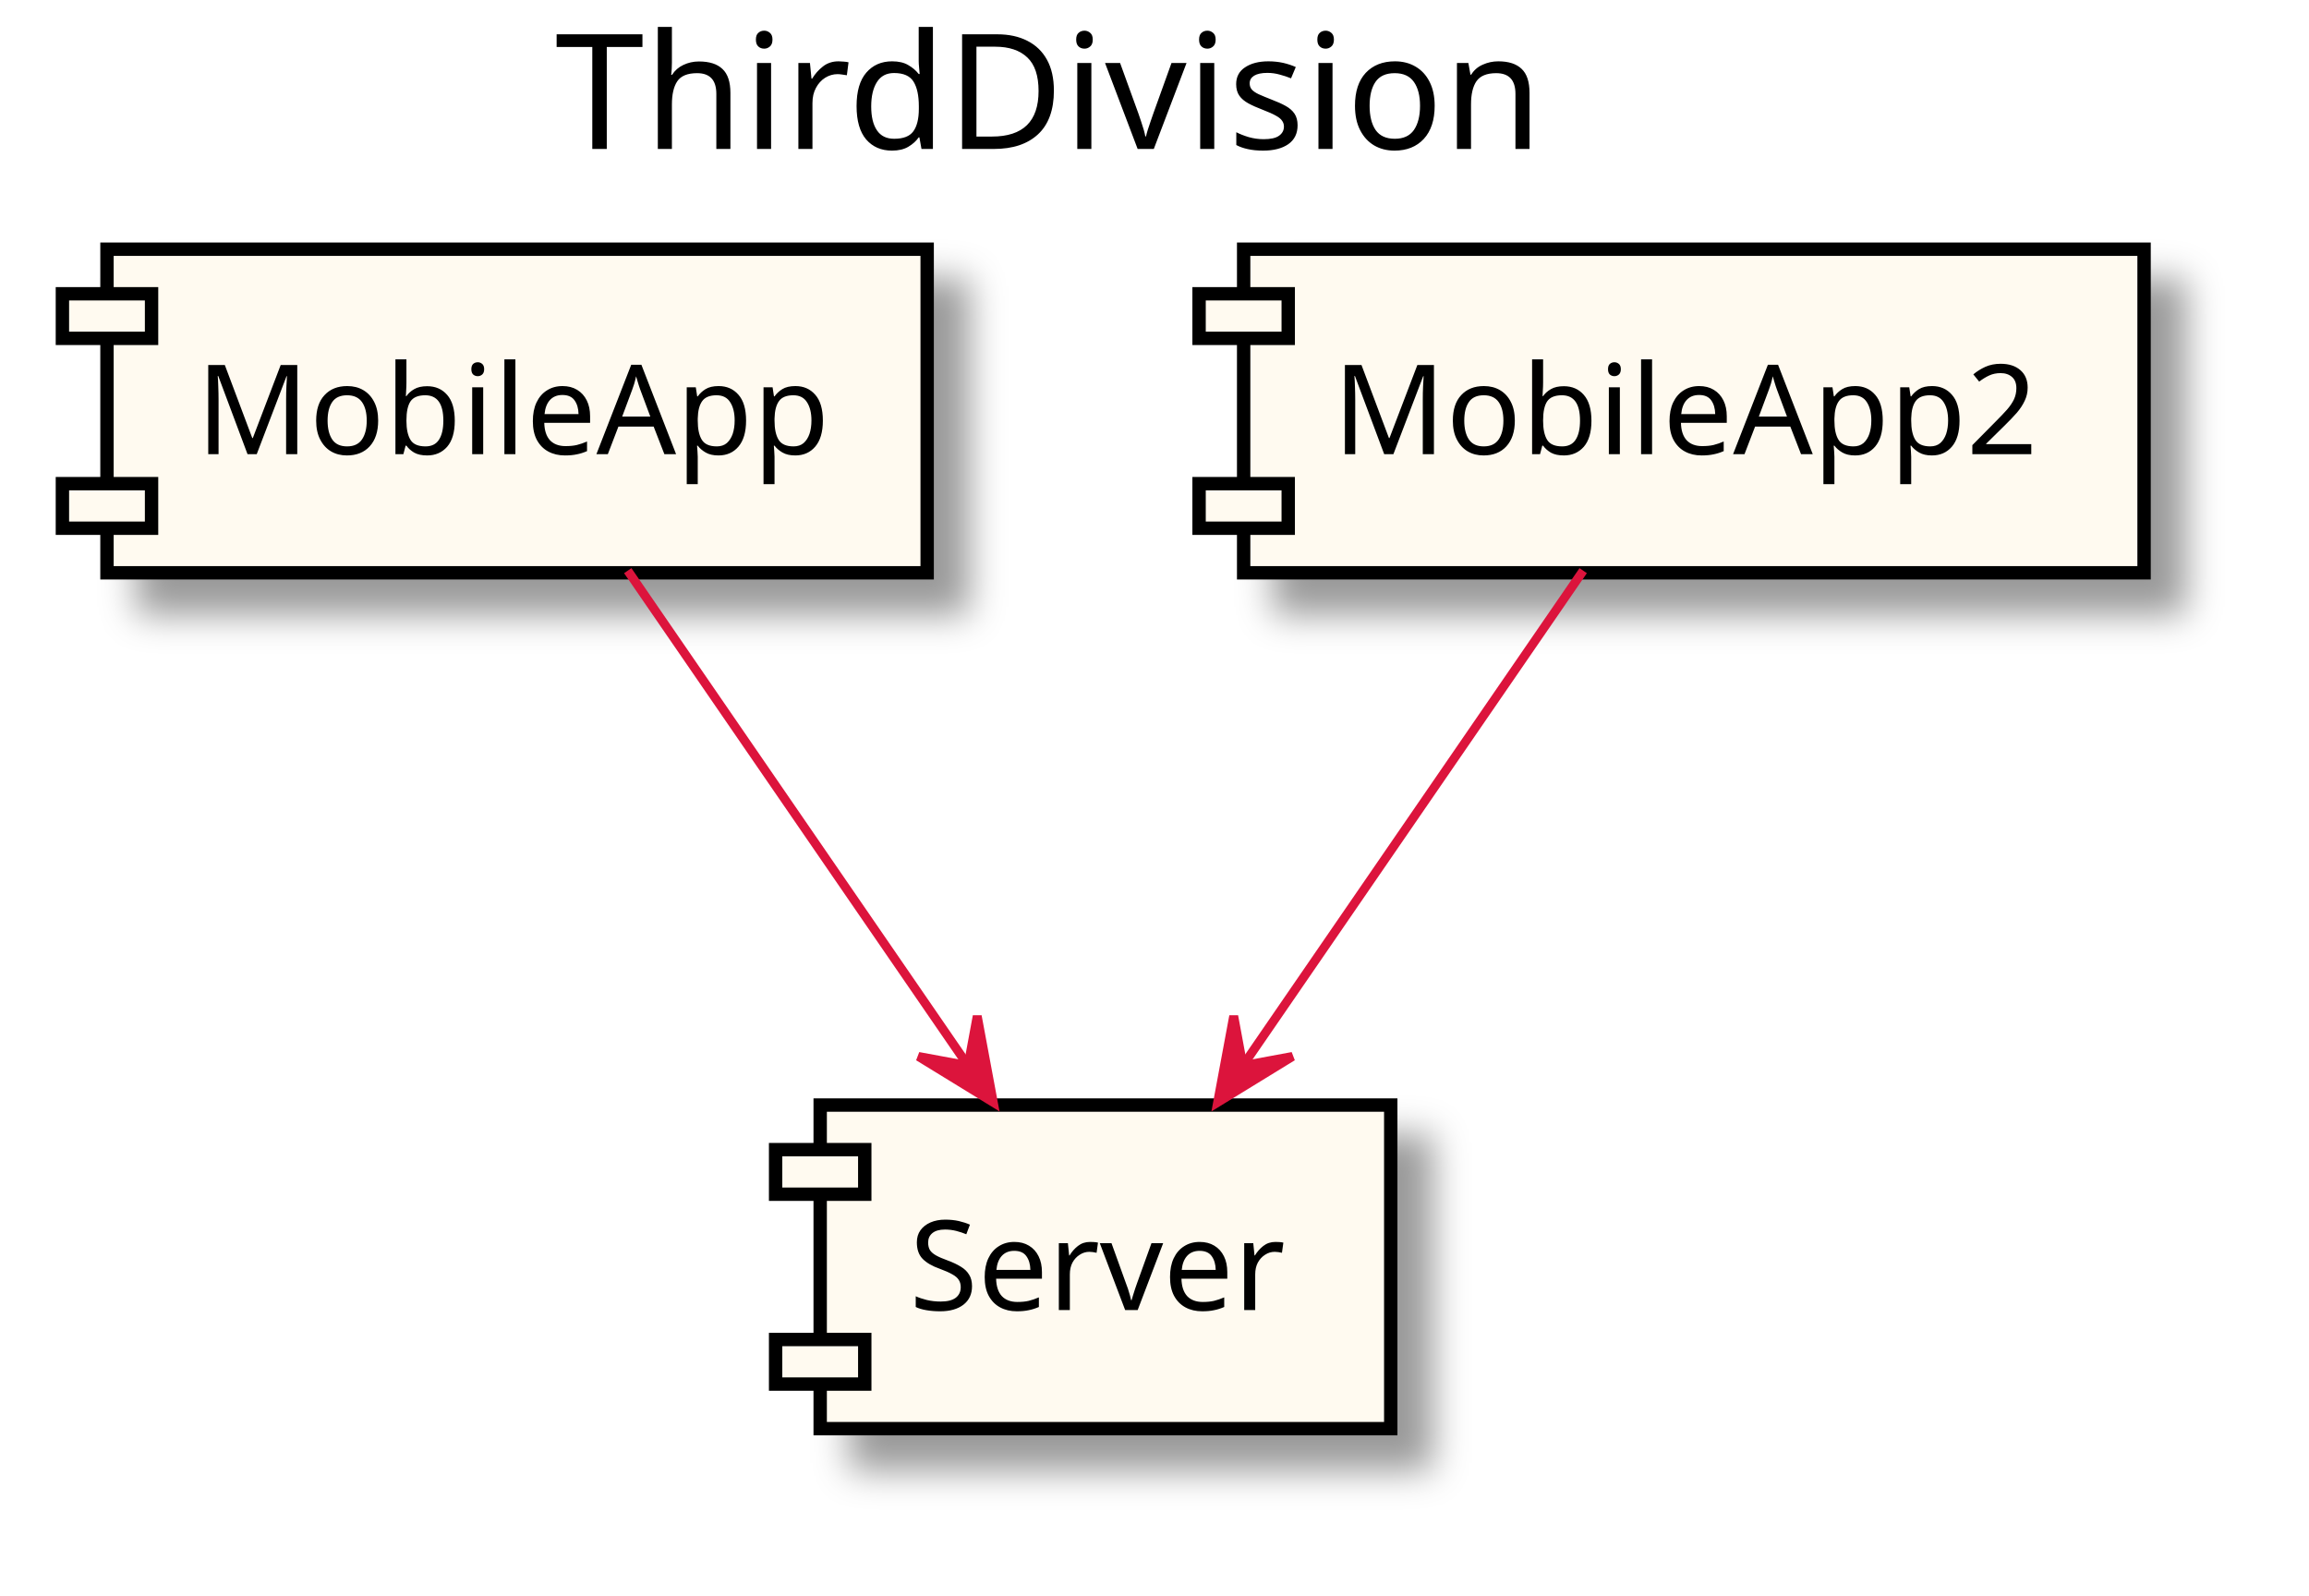
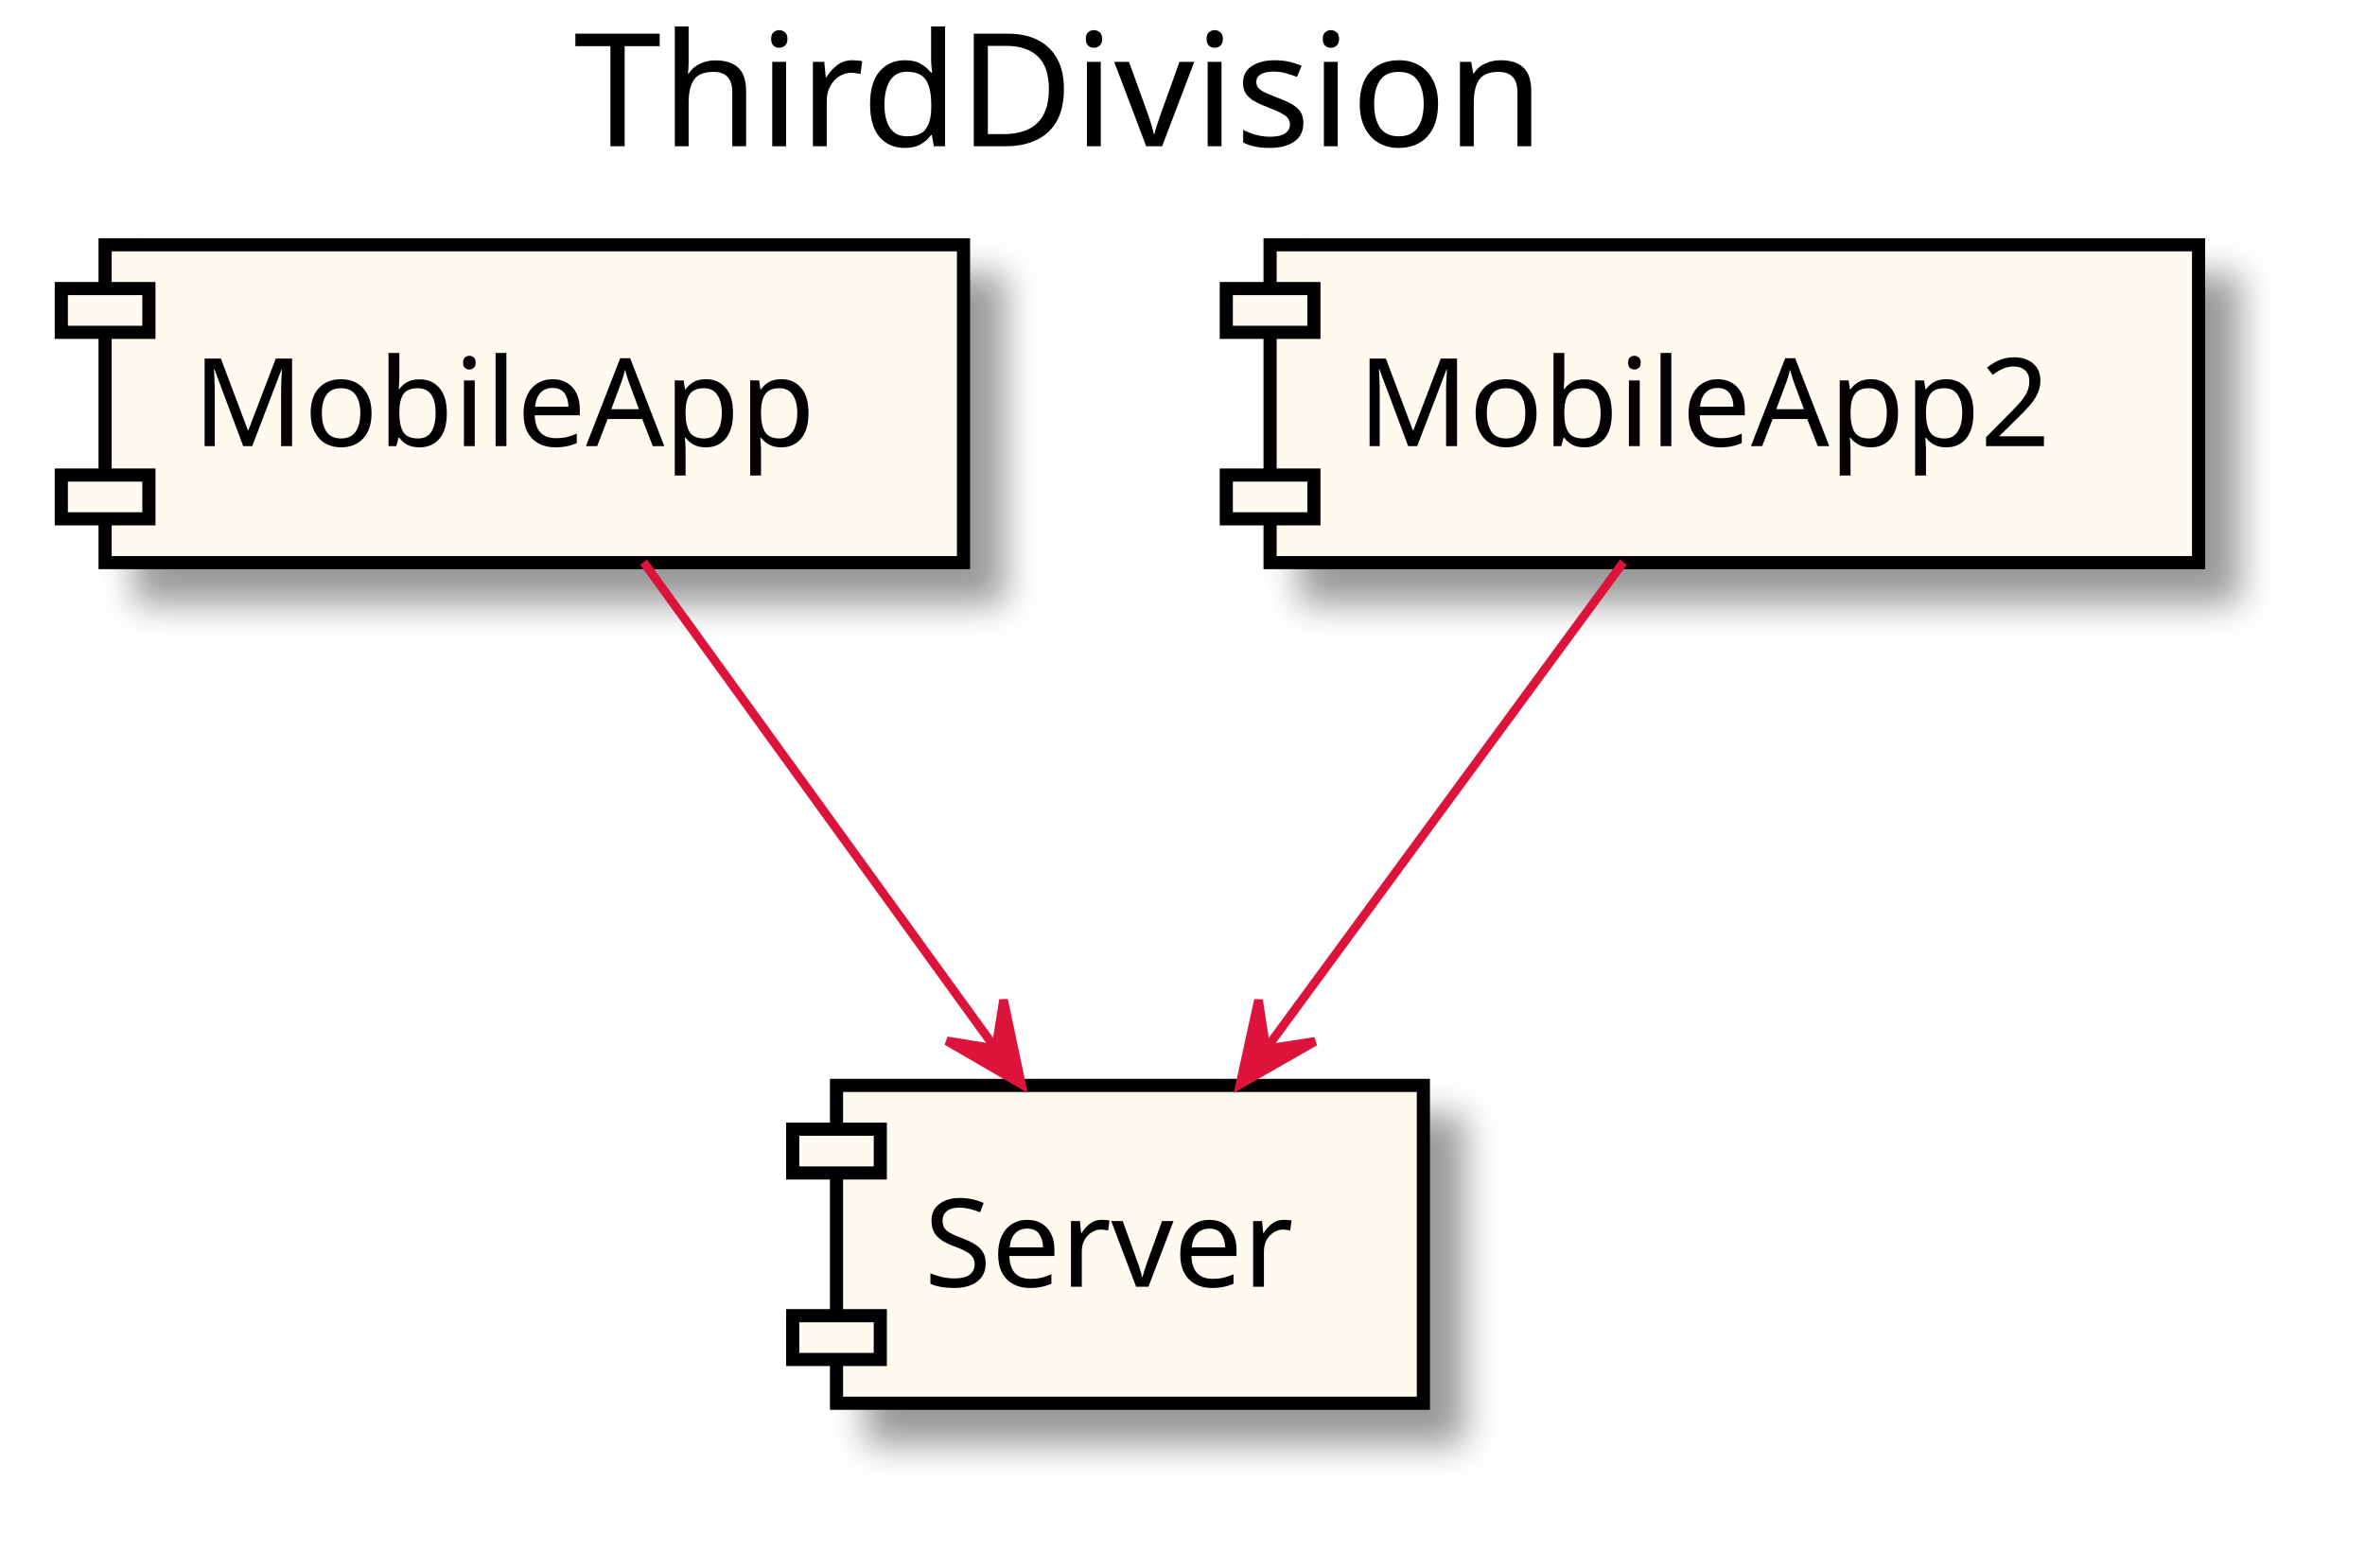
- <svg xmlns="http://www.w3.org/2000/svg" contentScriptType="application/ecmascript" contentStyleType="text/css" height="179px" preserveAspectRatio="none" style="width:259px;height:179px;" version="1.1" viewBox="0 0 259 179" width="259px" zoomAndPan="magnify">
+ <svg xmlns="http://www.w3.org/2000/svg" contentScriptType="application/ecmascript" contentStyleType="text/css" height="179px" preserveAspectRatio="none" style="width:270px;height:179px;" version="1.1" viewBox="0 0 270 179" width="270px" zoomAndPan="magnify">
  <defs>
    <filter height="300%" id="f1m9n6ah2kayw7" width="300%" x="-1" y="-1">
      <feGaussianBlur result="blurOut" stdDeviation="2.0" />
      <feColorMatrix in="blurOut" result="blurOut2" type="matrix" values="0 0 0 0 0 0 0 0 0 0 0 0 0 0 0 0 0 0 .4 0" />
      <feOffset dx="4.0" dy="4.0" in="blurOut2" result="blurOut3" />
      <feBlend in="SourceGraphic" in2="blurOut3" mode="normal" />
    </filter>
  </defs>
  <g>
-     <text fill="#000000" font-family="sans-serif" font-size="18" lengthAdjust="spacingAndGlyphs" textLength="117" x="62.25" y="16.708">ThirdDivision</text>
-     <rect fill="#FFFAF0" filter="url(#f1m9n6ah2kayw7)" height="36.297" style="stroke: #000000; stroke-width: 1.5;" width="92" x="12" y="27.953" />
+     <text fill="#000000" font-family="sans-serif" font-size="18" lengthAdjust="spacingAndGlyphs" textLength="121" x="65.5" y="16.708">ThirdDivision</text>
+     <rect fill="#FFFAF0" filter="url(#f1m9n6ah2kayw7)" height="36.297" style="stroke: #000000; stroke-width: 1.5;" width="98" x="12" y="27.953" />
    <rect fill="#FFFAF0" height="5" style="stroke: #000000; stroke-width: 1.5;" width="10" x="7" y="32.953" />
    <rect fill="#FFFAF0" height="5" style="stroke: #000000; stroke-width: 1.5;" width="10" x="7" y="54.25" />
-     <text fill="#000000" font-family="sans-serif" font-size="14" lengthAdjust="spacingAndGlyphs" textLength="72" x="22" y="50.948">MobileApp</text>
-     <rect fill="#FFFAF0" filter="url(#f1m9n6ah2kayw7)" height="36.297" style="stroke: #000000; stroke-width: 1.5;" width="64" x="92" y="123.953" />
-     <rect fill="#FFFAF0" height="5" style="stroke: #000000; stroke-width: 1.5;" width="10" x="87" y="128.953" />
-     <rect fill="#FFFAF0" height="5" style="stroke: #000000; stroke-width: 1.5;" width="10" x="87" y="150.25" />
-     <text fill="#000000" font-family="sans-serif" font-size="14" lengthAdjust="spacingAndGlyphs" textLength="44" x="102" y="146.948">Server</text>
-     <rect fill="#FFFAF0" filter="url(#f1m9n6ah2kayw7)" height="36.297" style="stroke: #000000; stroke-width: 1.5;" width="101" x="139.5" y="27.953" />
-     <rect fill="#FFFAF0" height="5" style="stroke: #000000; stroke-width: 1.5;" width="10" x="134.5" y="32.953" />
-     <rect fill="#FFFAF0" height="5" style="stroke: #000000; stroke-width: 1.5;" width="10" x="134.5" y="54.25" />
-     <text fill="#000000" font-family="sans-serif" font-size="14" lengthAdjust="spacingAndGlyphs" textLength="81" x="149.5" y="50.948">MobileApp2</text>
-     <path d="M70.414,64.01 C81.223,79.732 96.938,102.591 108.557,119.491 " fill="none" id="_0-&gt;_1" style="stroke: #DC143C; stroke-width: 1.0;" />
-     <polygon fill="#DC143C" points="111.417,123.651,109.615,113.968,108.585,119.531,103.022,118.501,111.417,123.651" style="stroke: #DC143C; stroke-width: 1.0;" />
-     <path d="M177.586,64.01 C166.777,79.732 151.062,102.591 139.443,119.491 " fill="none" id="_2-&gt;_1" style="stroke: #DC143C; stroke-width: 1.0;" />
-     <polygon fill="#DC143C" points="136.583,123.651,144.978,118.501,139.416,119.531,138.385,113.968,136.583,123.651" style="stroke: #DC143C; stroke-width: 1.0;" />
+     <text fill="#000000" font-family="sans-serif" font-size="14" lengthAdjust="spacingAndGlyphs" textLength="78" x="22" y="50.948">MobileApp</text>
+     <rect fill="#FFFAF0" filter="url(#f1m9n6ah2kayw7)" height="36.297" style="stroke: #000000; stroke-width: 1.5;" width="67" x="95.5" y="123.953" />
+     <rect fill="#FFFAF0" height="5" style="stroke: #000000; stroke-width: 1.5;" width="10" x="90.5" y="128.953" />
+     <rect fill="#FFFAF0" height="5" style="stroke: #000000; stroke-width: 1.5;" width="10" x="90.5" y="150.25" />
+     <text fill="#000000" font-family="sans-serif" font-size="14" lengthAdjust="spacingAndGlyphs" textLength="47" x="105.5" y="146.948">Server</text>
+     <rect fill="#FFFAF0" filter="url(#f1m9n6ah2kayw7)" height="36.297" style="stroke: #000000; stroke-width: 1.5;" width="106" x="145" y="27.953" />
+     <rect fill="#FFFAF0" height="5" style="stroke: #000000; stroke-width: 1.5;" width="10" x="140" y="32.953" />
+     <rect fill="#FFFAF0" height="5" style="stroke: #000000; stroke-width: 1.5;" width="10" x="140" y="54.25" />
+     <text fill="#000000" font-family="sans-serif" font-size="14" lengthAdjust="spacingAndGlyphs" textLength="86" x="155" y="50.948">MobileApp2</text>
+     <path d="M73.472,64.194 C84.783,79.83 101.494,102.93 113.627,119.702 " fill="none" id="_0-&gt;_1" style="stroke: #DC143C; stroke-width: 1.0;" />
+     <polygon fill="#DC143C" points="116.607,123.821,114.573,114.185,113.677,119.77,108.091,118.874,116.607,123.821" style="stroke: #DC143C; stroke-width: 1.0;" />
+     <path d="M185.344,64.194 C173.867,79.83 156.911,102.93 144.599,119.702 " fill="none" id="_2-&gt;_1" style="stroke: #DC143C; stroke-width: 1.0;" />
+     <polygon fill="#DC143C" points="141.575,123.821,150.125,118.933,144.533,119.79,143.675,114.199,141.575,123.821" style="stroke: #DC143C; stroke-width: 1.0;" />
  </g>
</svg>
